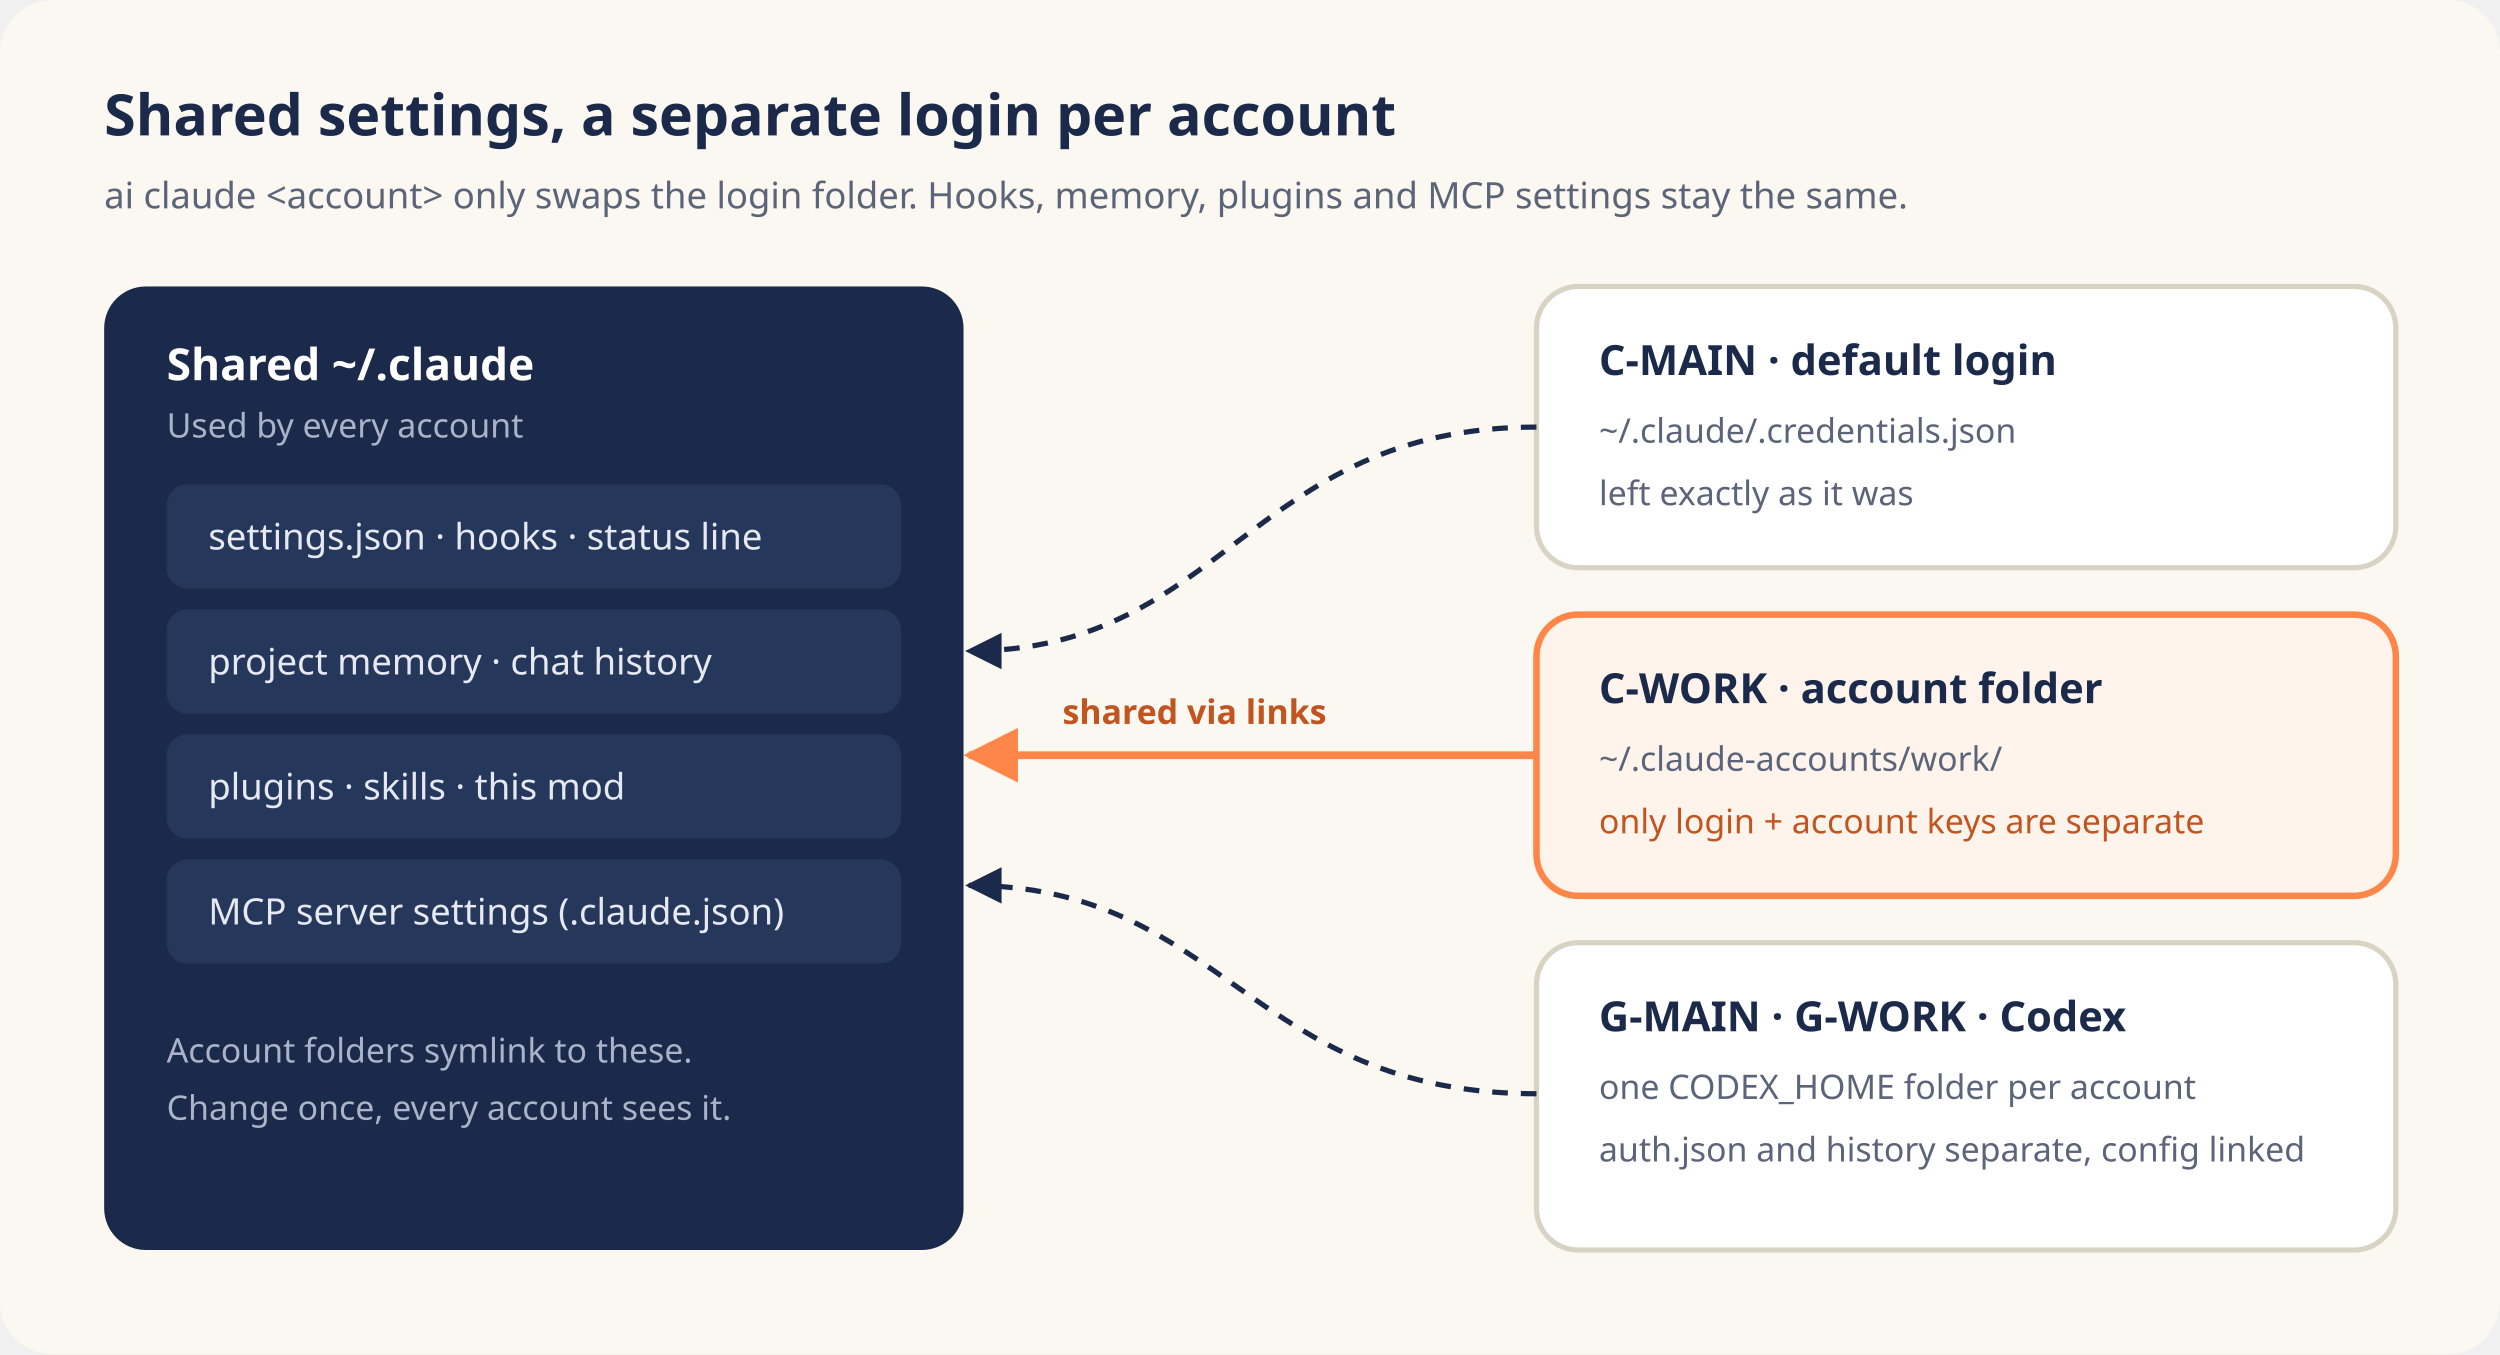
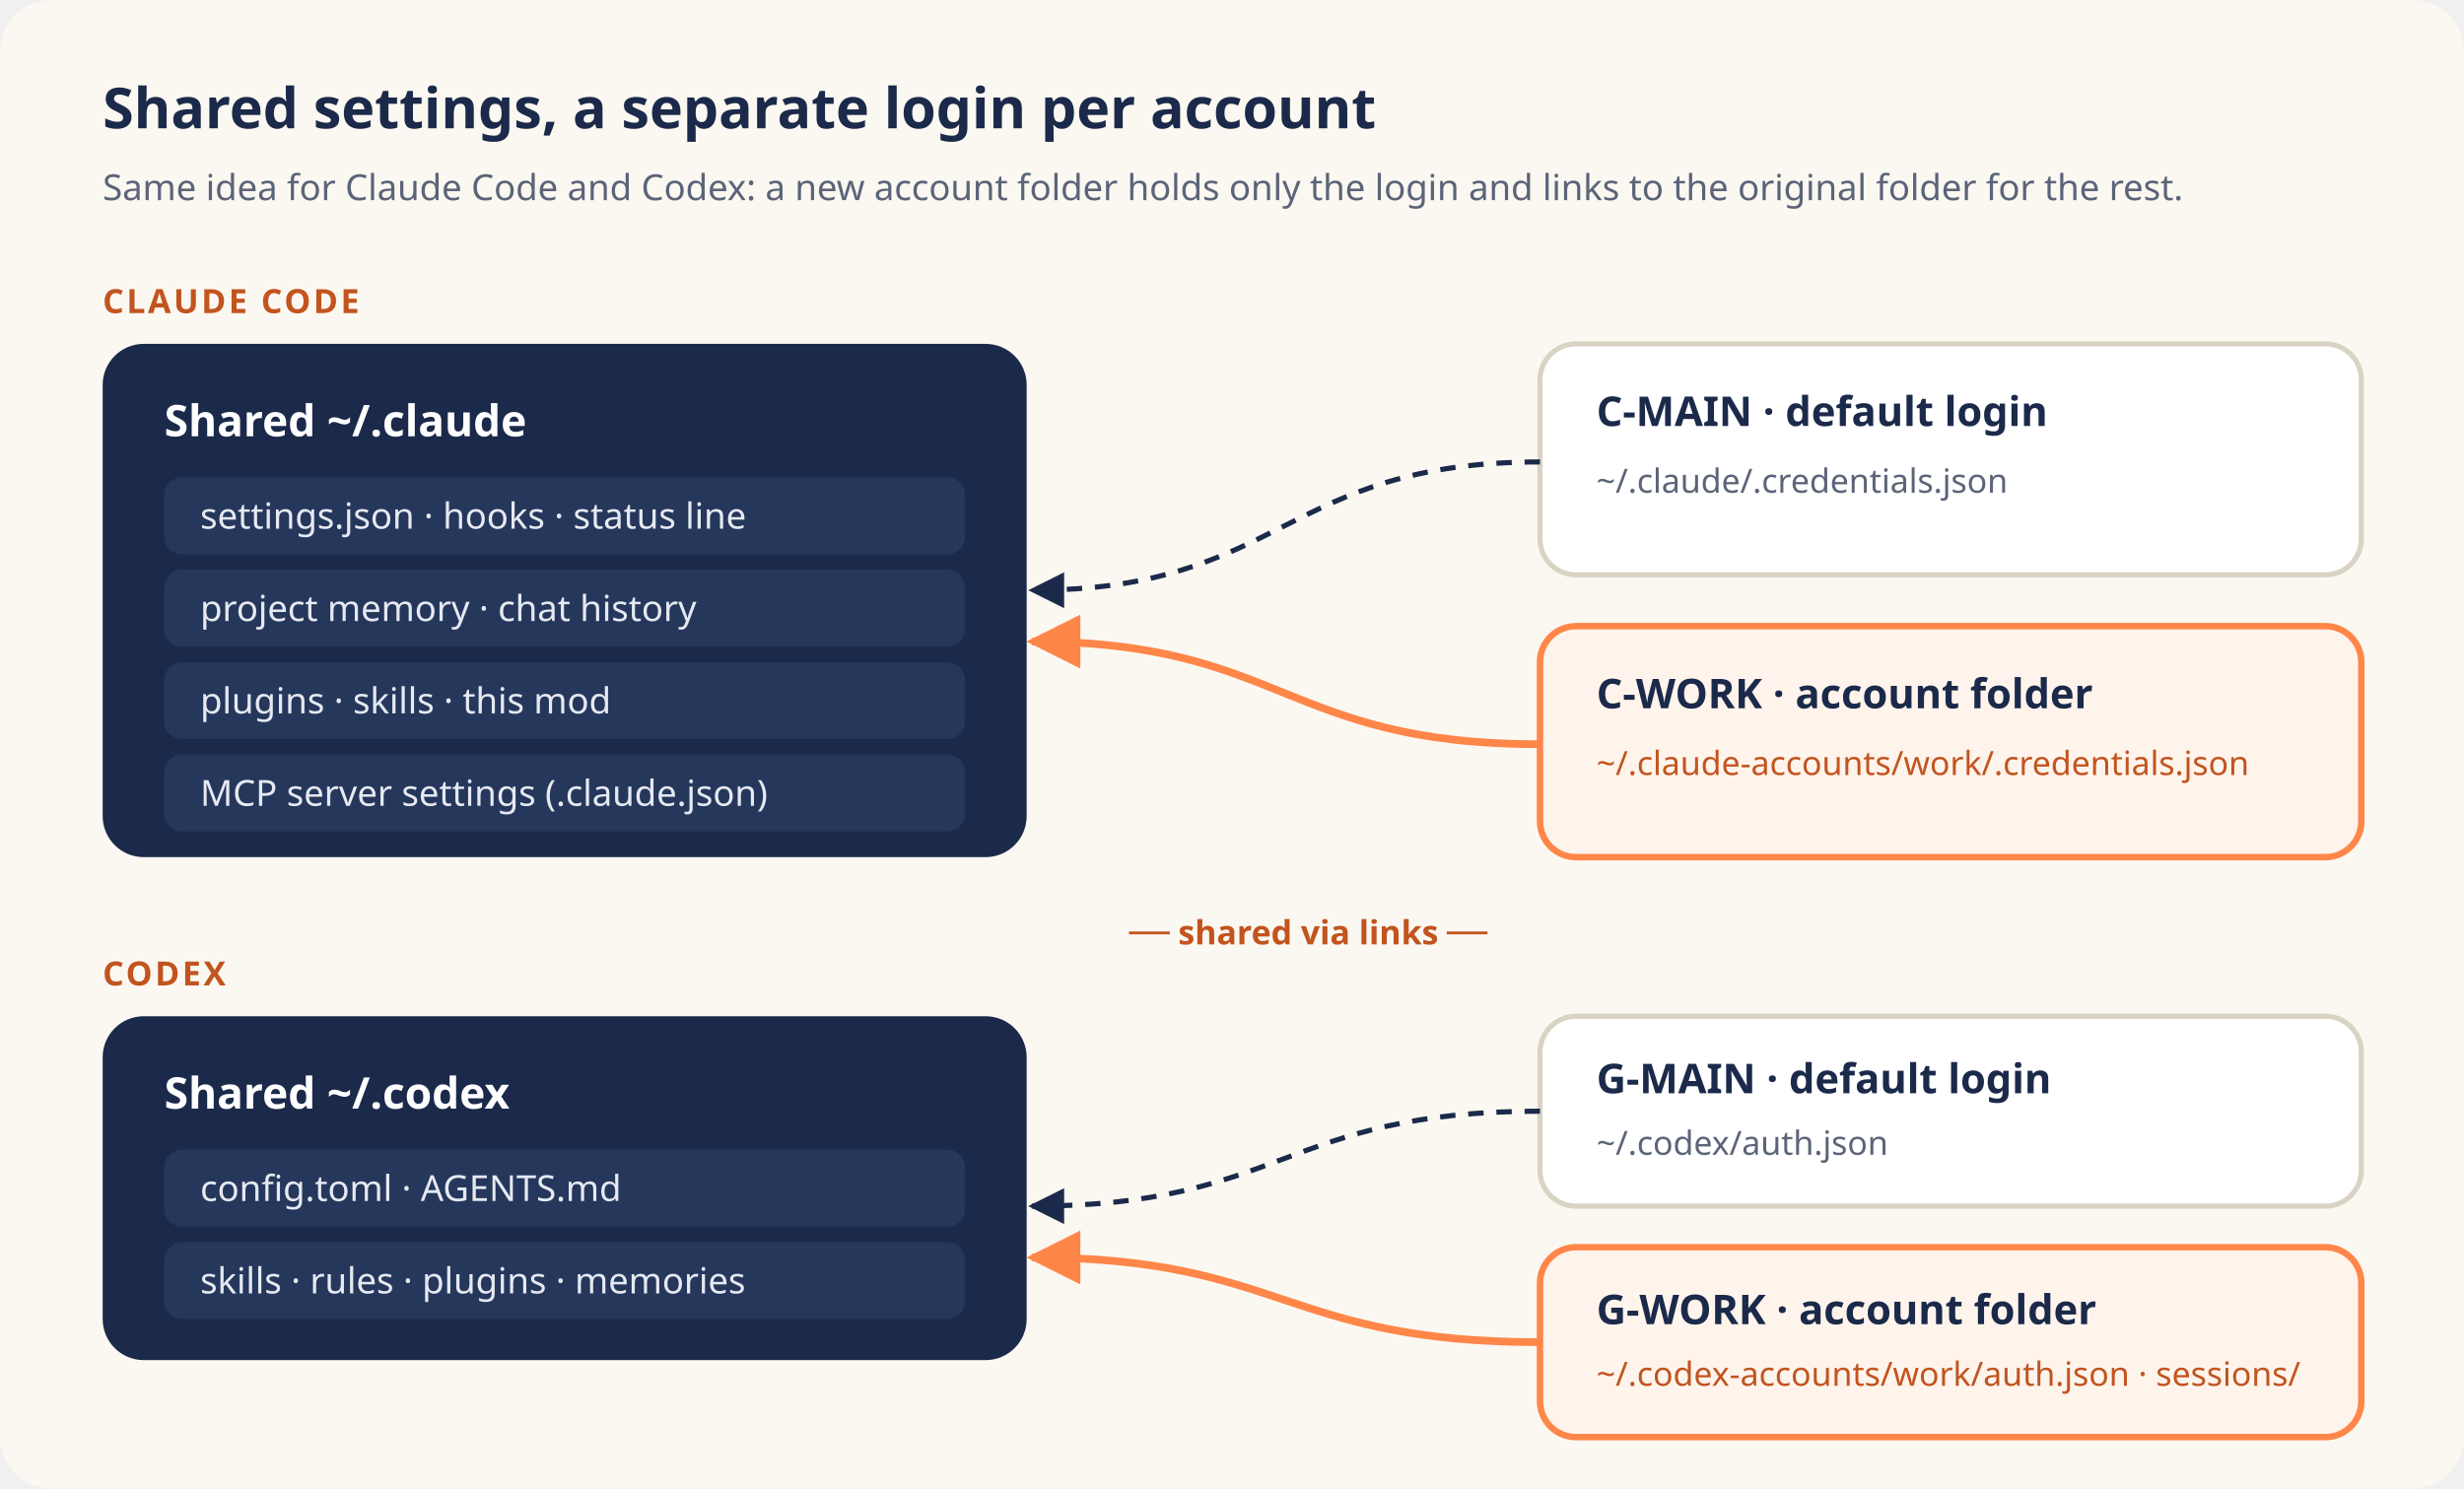
- <svg xmlns="http://www.w3.org/2000/svg" viewBox="0 0 960 520" font-family="'Pretendard','Apple SD Gothic Neo','Malgun Gothic','Noto Sans KR',sans-serif">
-   <rect width="960" height="520" rx="20" fill="#fbf8f1" />
+ <svg xmlns="http://www.w3.org/2000/svg" viewBox="0 0 960 580" font-family="'Pretendard','Apple SD Gothic Neo','Malgun Gothic','Noto Sans KR',sans-serif">
+   <rect width="960" height="580" rx="20" fill="#fbf8f1" />
  <defs>
    <marker id="a" viewBox="0 0 10 10" refX="9" refY="5" markerWidth="7" markerHeight="7" orient="auto">
      <path d="M0 0L10 5L0 10z" fill="#1b2a4a" />
    </marker>
    <marker id="o" viewBox="0 0 10 10" refX="9" refY="5" markerWidth="7" markerHeight="7" orient="auto">
      <path d="M0 0L10 5L0 10z" fill="#ff8649" />
    </marker>
  </defs>
-   <text x="40" y="52" font-size="22" font-weight="700" fill="#1b2a4a">Shared settings, a separate login per account</text>
-   <text x="40" y="80" font-size="14" fill="#5b6478">ai claude &lt;account&gt; only swaps the login folder. Hooks, memory, plugins and MCP settings stay the same.</text>
-   <rect x="40" y="110" width="330" height="370" rx="16" fill="#1b2a4a" />
-   <text x="64" y="146" font-size="17" font-weight="700" fill="#fff">Shared ~/.claude</text>
-   <text x="64" y="168" font-size="13" fill="#aab3c8">Used by every account</text>
+   <text x="40" y="50" font-size="22" font-weight="700" fill="#1b2a4a">Shared settings, a separate login per account</text>
+   <text x="40" y="78" font-size="14" fill="#5b6478">Same idea for Claude Code and Codex: a new account folder holds only the login and links to the original folder for the rest.</text>
+   <text x="40" y="122" font-size="13" font-weight="700" fill="#c2541f" letter-spacing="1">CLAUDE CODE</text>
+   <rect x="40" y="134" width="360" height="200" rx="16" fill="#1b2a4a" />
+   <text x="64" y="170" font-size="17" font-weight="700" fill="#fff">Shared ~/.claude</text>
  <g font-size="14" fill="#e6e9f2">
-     <rect x="64" y="186" width="282" height="40" rx="8" fill="#26375c" />
-     <text x="80" y="211">settings.json · hooks · status line</text>
-     <rect x="64" y="234" width="282" height="40" rx="8" fill="#26375c" />
-     <text x="80" y="259">project memory · chat history</text>
-     <rect x="64" y="282" width="282" height="40" rx="8" fill="#26375c" />
-     <text x="80" y="307">plugins · skills · this mod</text>
-     <rect x="64" y="330" width="282" height="40" rx="8" fill="#26375c" />
-     <text x="80" y="355">MCP server settings (.claude.json)</text>
+     <rect x="64" y="186" width="312" height="30" rx="7" fill="#26375c" />
+     <text x="78" y="206">settings.json · hooks · status line</text>
+     <rect x="64" y="222" width="312" height="30" rx="7" fill="#26375c" />
+     <text x="78" y="242">project memory · chat history</text>
+     <rect x="64" y="258" width="312" height="30" rx="7" fill="#26375c" />
+     <text x="78" y="278">plugins · skills · this mod</text>
+     <rect x="64" y="294" width="312" height="30" rx="7" fill="#26375c" />
+     <text x="78" y="314">MCP server settings (.claude.json)</text>
  </g>
-   <text x="64" y="408" font-size="13" fill="#aab3c8">Account folders symlink to these.</text>
-   <text x="64" y="430" font-size="13" fill="#aab3c8">Change once, every account sees it.</text>
-   <g>
-     <rect x="590" y="110" width="330" height="108" rx="16" fill="#fff" stroke="#d9d3c4" stroke-width="2" />
-     <text x="614" y="144" font-size="16" font-weight="700" fill="#1b2a4a">C-MAIN · default login</text>
-     <text x="614" y="170" font-size="13" fill="#5b6478">~/.claude/.credentials.json</text>
-     <text x="614" y="194" font-size="13" fill="#5b6478">left exactly as it was</text>
-     <rect x="590" y="236" width="330" height="108" rx="16" fill="#fff4ec" stroke="#ff8649" stroke-width="2.5" />
-     <text x="614" y="270" font-size="16" font-weight="700" fill="#1b2a4a">C-WORK · account folder</text>
-     <text x="614" y="296" font-size="13" fill="#5b6478">~/.claude-accounts/work/</text>
-     <text x="614" y="320" font-size="13" fill="#c2541f">only login + account keys are separate</text>
-     <rect x="590" y="362" width="330" height="118" rx="16" fill="#fff" stroke="#d9d3c4" stroke-width="2" />
-     <text x="614" y="396" font-size="16" font-weight="700" fill="#1b2a4a">G-MAIN · G-WORK · Codex</text>
-     <text x="614" y="422" font-size="13" fill="#5b6478">one CODEX_HOME folder per account</text>
-     <text x="614" y="446" font-size="13" fill="#5b6478">auth.json and history separate, config linked</text>
+   <rect x="600" y="134" width="320" height="90" rx="14" fill="#fff" stroke="#d9d3c4" stroke-width="2" />
+   <text x="622" y="166" font-size="16" font-weight="700" fill="#1b2a4a">C-MAIN · default login</text>
+   <text x="622" y="192" font-size="13" fill="#5b6478">~/.claude/.credentials.json</text>
+   <rect x="600" y="244" width="320" height="90" rx="14" fill="#fff4ec" stroke="#ff8649" stroke-width="2.5" />
+   <text x="622" y="276" font-size="16" font-weight="700" fill="#1b2a4a">C-WORK · account folder</text>
+   <text x="622" y="302" font-size="13" fill="#c2541f">~/.claude-accounts/work/.credentials.json</text>
+   <path d="M600 180 C500 180 500 230 402 230" fill="none" stroke="#1b2a4a" stroke-width="2" stroke-dasharray="6 5" marker-end="url(#a)" />
+   <path d="M600 290 C500 290 500 250 402 250" fill="none" stroke="#ff8649" stroke-width="3" marker-end="url(#o)" />
+   <text x="40" y="384" font-size="13" font-weight="700" fill="#c2541f" letter-spacing="1">CODEX</text>
+   <rect x="40" y="396" width="360" height="134" rx="16" fill="#1b2a4a" />
+   <text x="64" y="432" font-size="17" font-weight="700" fill="#fff">Shared ~/.codex</text>
+   <g font-size="14" fill="#e6e9f2">
+     <rect x="64" y="448" width="312" height="30" rx="7" fill="#26375c" />
+     <text x="78" y="468">config.toml · AGENTS.md</text>
+     <rect x="64" y="484" width="312" height="30" rx="7" fill="#26375c" />
+     <text x="78" y="504">skills · rules · plugins · memories</text>
  </g>
-   <path d="M590 164 C480 164 470 250 372 250" fill="none" stroke="#1b2a4a" stroke-width="2" stroke-dasharray="6 5" marker-end="url(#a)" />
-   <path d="M590 290 C480 290 470 290 372 290" fill="none" stroke="#ff8649" stroke-width="3" marker-end="url(#o)" />
-   <path d="M590 420 C480 420 470 340 372 340" fill="none" stroke="#1b2a4a" stroke-width="2" stroke-dasharray="6 5" marker-end="url(#a)" />
-   <text x="408" y="278" font-size="13" fill="#c2541f" font-weight="700">shared via links</text>
+   <rect x="600" y="396" width="320" height="74" rx="14" fill="#fff" stroke="#d9d3c4" stroke-width="2" />
+   <text x="622" y="426" font-size="16" font-weight="700" fill="#1b2a4a">G-MAIN · default login</text>
+   <text x="622" y="450" font-size="13" fill="#5b6478">~/.codex/auth.json</text>
+   <rect x="600" y="486" width="320" height="74" rx="14" fill="#fff4ec" stroke="#ff8649" stroke-width="2.5" />
+   <text x="622" y="516" font-size="16" font-weight="700" fill="#1b2a4a">G-WORK · account folder</text>
+   <text x="622" y="540" font-size="13" fill="#c2541f">~/.codex-accounts/work/auth.json · sessions/</text>
+   <path d="M600 433 C500 433 500 470 402 470" fill="none" stroke="#1b2a4a" stroke-width="2" stroke-dasharray="6 5" marker-end="url(#a)" />
+   <path d="M600 523 C500 523 500 490 402 490" fill="none" stroke="#ff8649" stroke-width="3" marker-end="url(#o)" />
+   <text x="440" y="368" font-size="13" fill="#c2541f" font-weight="700">── shared via links ──</text>
</svg>
